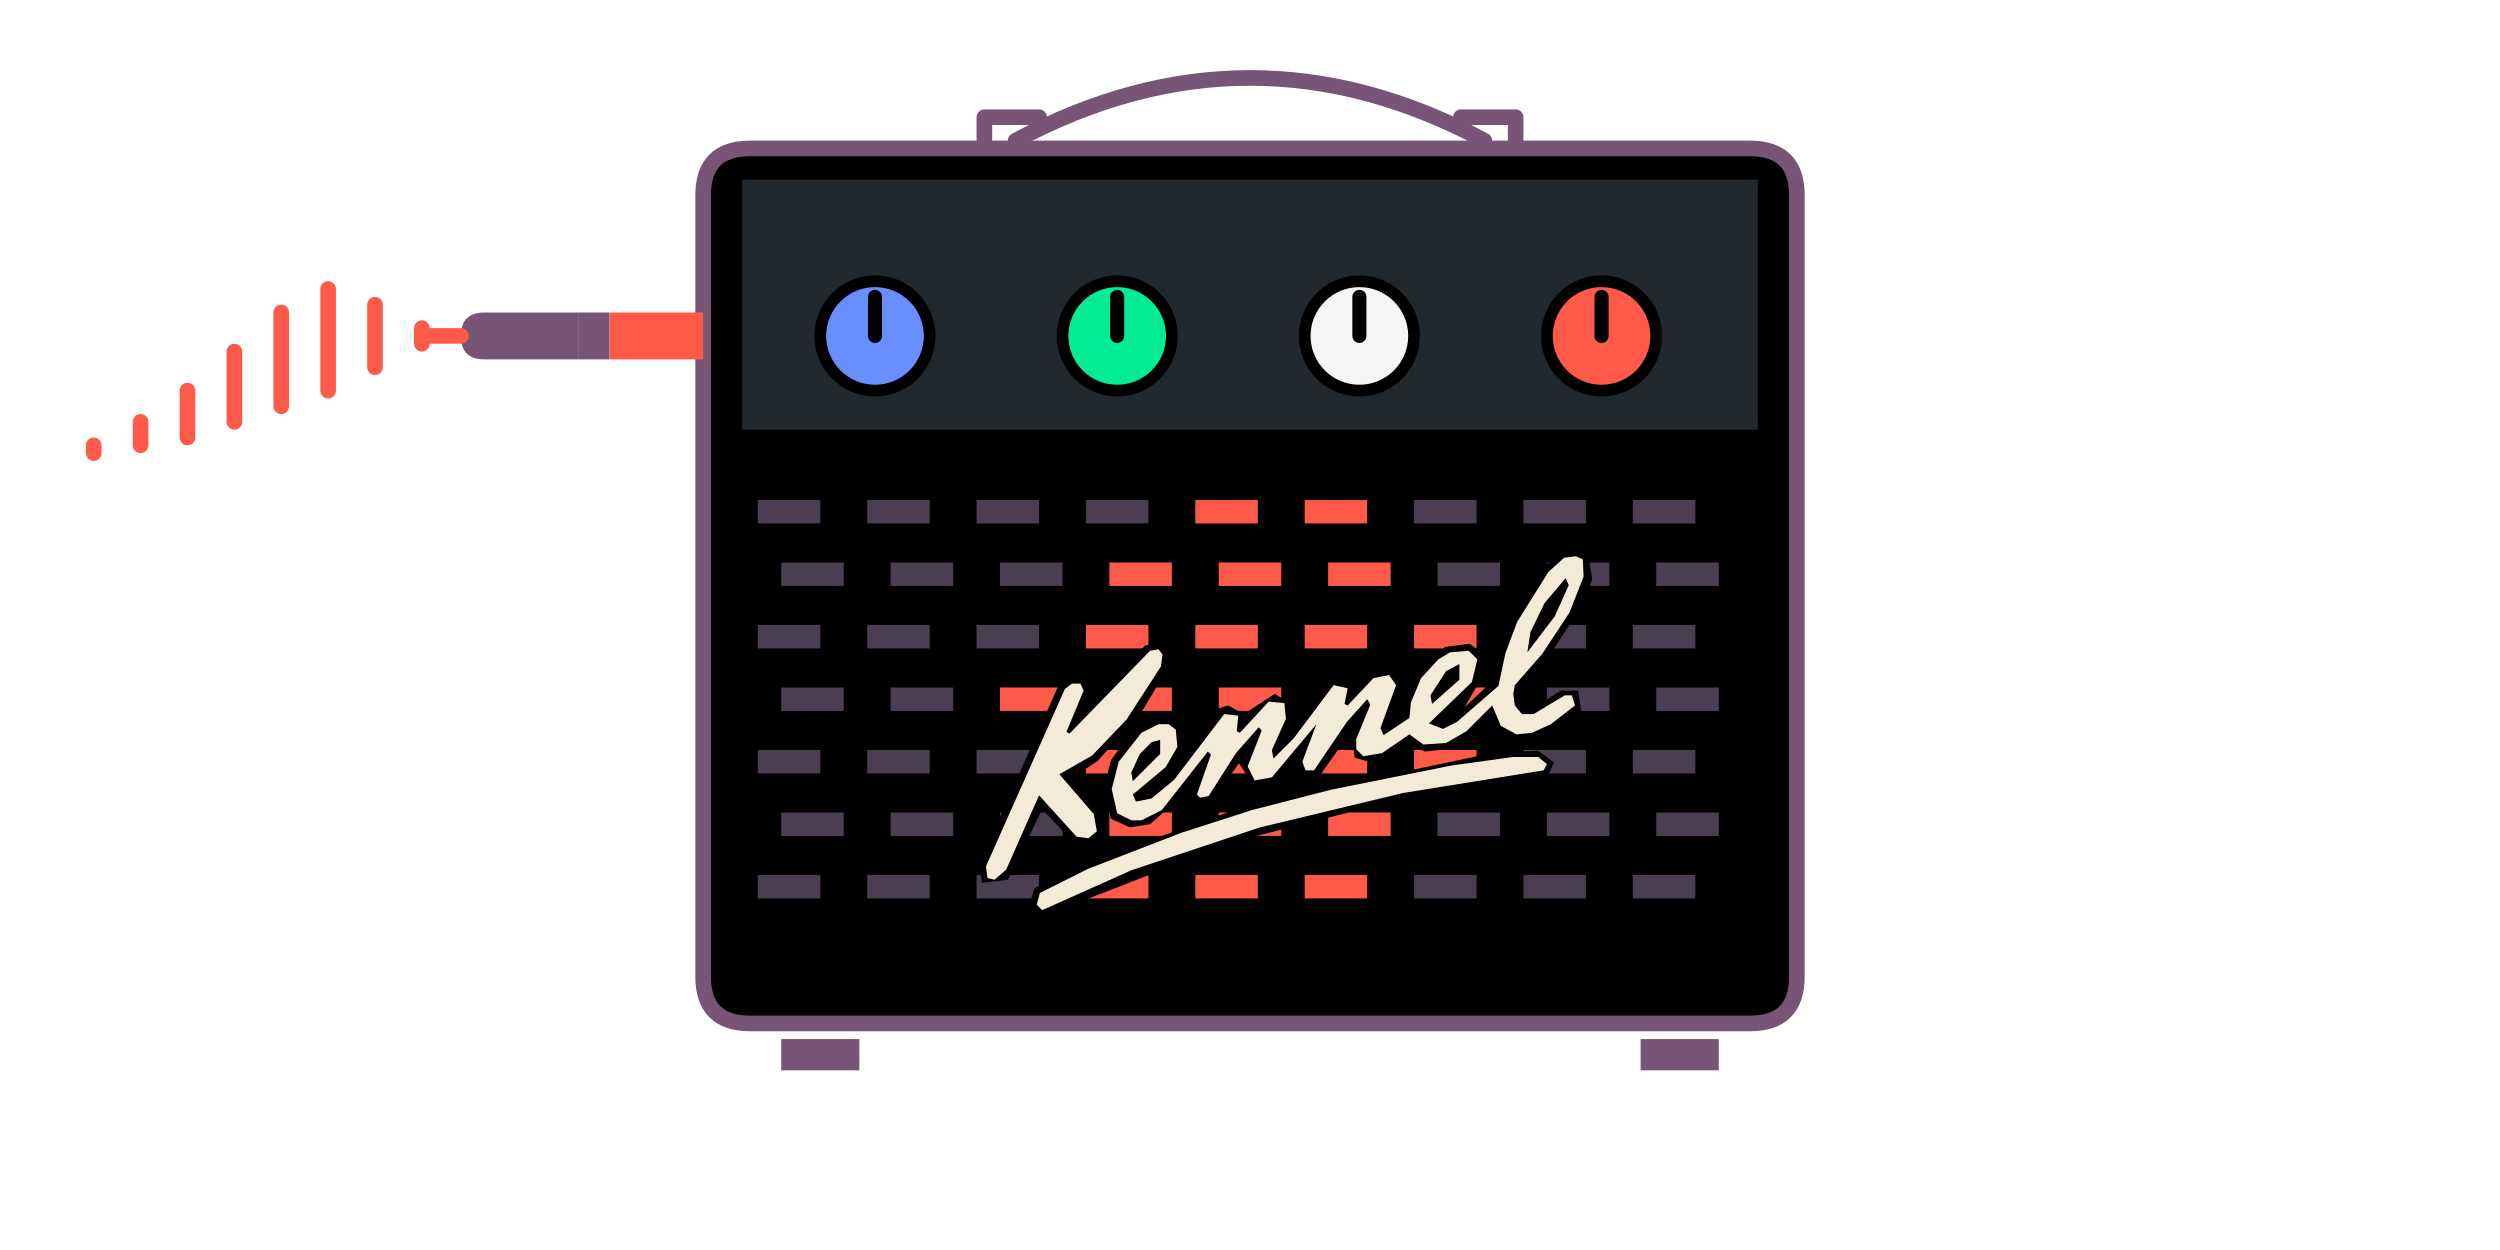
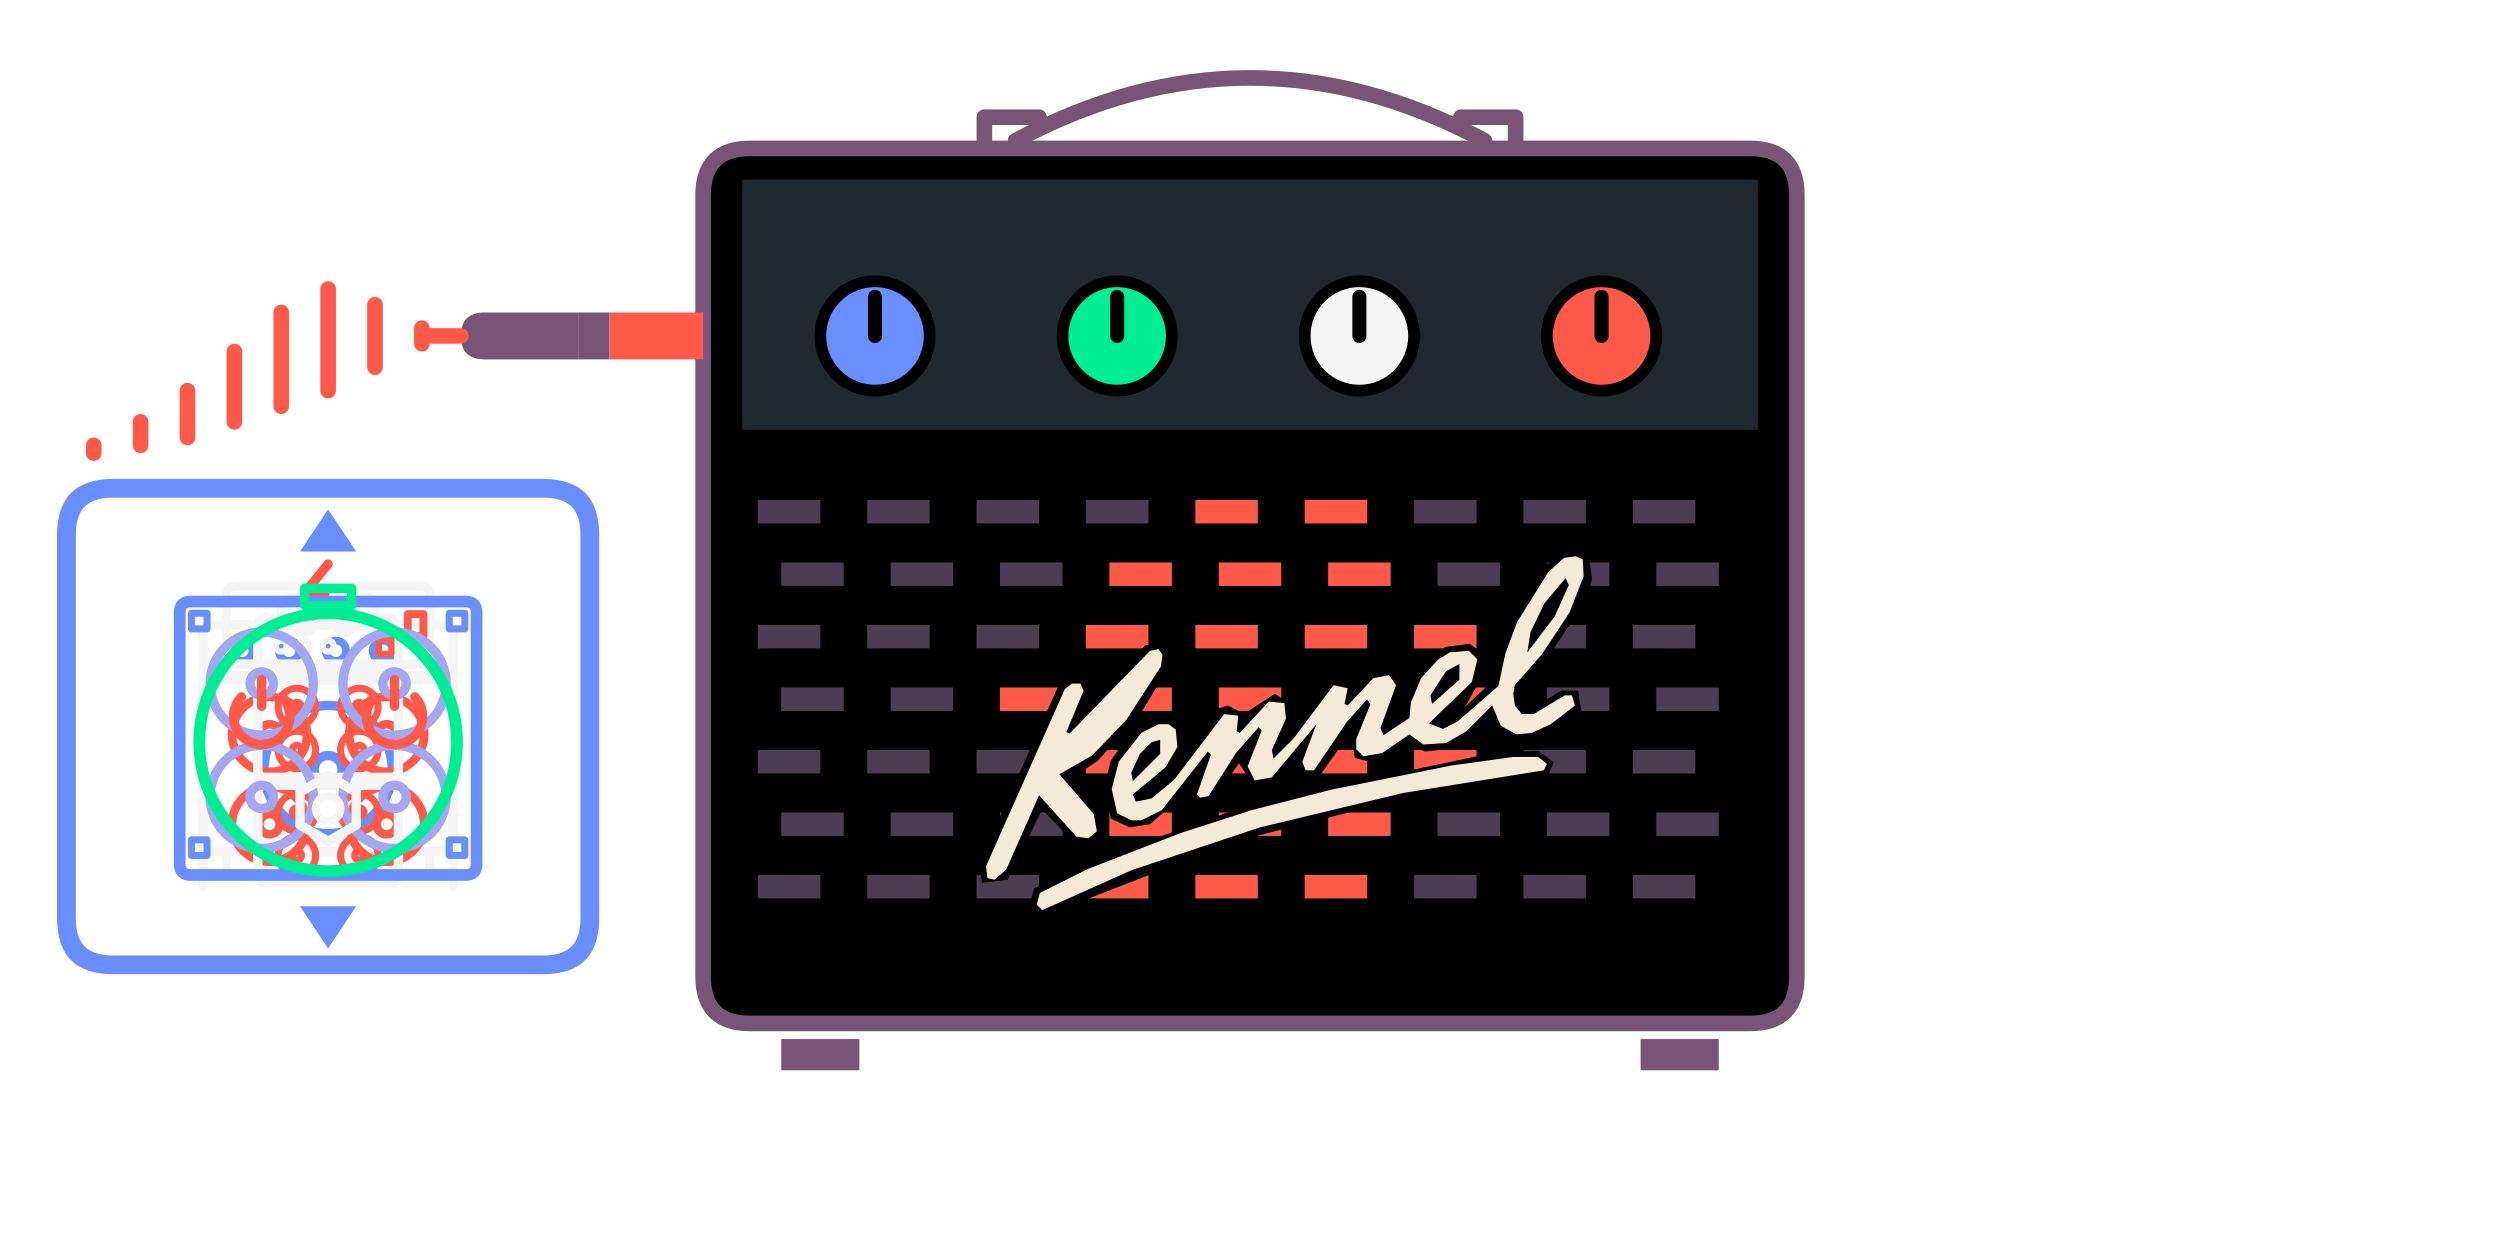
<svg xmlns="http://www.w3.org/2000/svg" width="320" height="160" viewBox="0 0 320 160">
  <path d="M130,18c20,-10.7,40,-10.7,60,0" fill="none" stroke="#785577" stroke-width="2" stroke-linecap="round" stroke-linejoin="round" />
  <path d="M126,18v-3h7" fill="none" stroke="#785577" stroke-width="2" stroke-linecap="round" stroke-linejoin="round" />
  <path d="M187,15h7v3" fill="none" stroke="#785577" stroke-width="2" stroke-linecap="round" stroke-linejoin="round" />
  <path d="M96,19h128c4,0,6,2,6,6v100c0,4,-2,6,-6,6h-128c-4,0,-6,-2,-6,-6v-100c0,-4,2,-6,6,-6z" fill="#000000" stroke="#785577" stroke-width="2" stroke-linecap="round" stroke-linejoin="round" />
  <path d="M95,23h130v32h-130z" fill="#22292e" />
  <path d="M100,133h10v4h-10z" fill="#785577" />
  <path d="M210,133h10v4h-10z" fill="#785577" />
  <path d="M97,64h8v3h-8z" fill="#4c3e52" />
  <path d="M111,64h8v3h-8z" fill="#4c3e52" />
  <path d="M125,64h8v3h-8z" fill="#4c3e52" />
  <path d="M139,64h8v3h-8z" fill="#4c3e52" />
  <path d="M181,64h8v3h-8z" fill="#4c3e52" />
  <path d="M195,64h8v3h-8z" fill="#4c3e52" />
  <path d="M209,64h8v3h-8z" fill="#4c3e52" />
  <path d="M100,72h8v3h-8z" fill="#4c3e52" />
  <path d="M114,72h8v3h-8z" fill="#4c3e52" />
  <path d="M128,72h8v3h-8z" fill="#4c3e52" />
  <path d="M184,72h8v3h-8z" fill="#4c3e52" />
  <path d="M198,72h8v3h-8z" fill="#4c3e52" />
  <path d="M212,72h8v3h-8z" fill="#4c3e52" />
  <path d="M97,80h8v3h-8z" fill="#4c3e52" />
  <path d="M111,80h8v3h-8z" fill="#4c3e52" />
  <path d="M125,80h8v3h-8z" fill="#4c3e52" />
  <path d="M195,80h8v3h-8z" fill="#4c3e52" />
  <path d="M209,80h8v3h-8z" fill="#4c3e52" />
  <path d="M100,88h8v3h-8z" fill="#4c3e52" />
  <path d="M114,88h8v3h-8z" fill="#4c3e52" />
  <path d="M198,88h8v3h-8z" fill="#4c3e52" />
  <path d="M212,88h8v3h-8z" fill="#4c3e52" />
  <path d="M97,96h8v3h-8z" fill="#4c3e52" />
  <path d="M111,96h8v3h-8z" fill="#4c3e52" />
  <path d="M125,96h8v3h-8z" fill="#4c3e52" />
  <path d="M195,96h8v3h-8z" fill="#4c3e52" />
  <path d="M209,96h8v3h-8z" fill="#4c3e52" />
  <path d="M100,104h8v3h-8z" fill="#4c3e52" />
  <path d="M114,104h8v3h-8z" fill="#4c3e52" />
  <path d="M128,104h8v3h-8z" fill="#4c3e52" />
  <path d="M184,104h8v3h-8z" fill="#4c3e52" />
  <path d="M198,104h8v3h-8z" fill="#4c3e52" />
  <path d="M212,104h8v3h-8z" fill="#4c3e52" />
  <path d="M97,112h8v3h-8z" fill="#4c3e52" />
  <path d="M111,112h8v3h-8z" fill="#4c3e52" />
  <path d="M125,112h8v3h-8z" fill="#4c3e52" />
  <path d="M181,112h8v3h-8z" fill="#4c3e52" />
  <path d="M195,112h8v3h-8z" fill="#4c3e52" />
  <path d="M209,112h8v3h-8z" fill="#4c3e52" />
  <g id="speaker">
    <path d="M153,64h8v3h-8z" fill="#ff5949" />
    <path d="M167,64h8v3h-8z" fill="#ff5949" />
    <path d="M142,72h8v3h-8z" fill="#ff5949" />
    <path d="M156,72h8v3h-8z" fill="#ff5949" />
    <path d="M170,72h8v3h-8z" fill="#ff5949" />
    <path d="M139,80h8v3h-8z" fill="#ff5949" />
    <path d="M153,80h8v3h-8z" fill="#ff5949" />
    <path d="M167,80h8v3h-8z" fill="#ff5949" />
    <path d="M181,80h8v3h-8z" fill="#ff5949" />
    <path d="M128,88h8v3h-8z" fill="#ff5949" />
    <path d="M142,88h8v3h-8z" fill="#ff5949" />
    <path d="M156,88h8v3h-8z" fill="#ff5949" />
    <path d="M170,88h8v3h-8z" fill="#ff5949" />
    <path d="M184,88h8v3h-8z" fill="#ff5949" />
    <path d="M139,96h8v3h-8z" fill="#ff5949" />
    <path d="M153,96h8v3h-8z" fill="#ff5949" />
    <path d="M167,96h8v3h-8z" fill="#ff5949" />
    <path d="M181,96h8v3h-8z" fill="#ff5949" />
    <path d="M142,104h8v3h-8z" fill="#ff5949" />
    <path d="M156,104h8v3h-8z" fill="#ff5949" />
    <path d="M170,104h8v3h-8z" fill="#ff5949" />
    <path d="M139,112h8v3h-8z" fill="#ff5949" />
    <path d="M153,112h8v3h-8z" fill="#ff5949" />
    <path d="M167,112h8v3h-8z" fill="#ff5949" />
  </g>
  <path d="M198.9,97.6l-2,-1.5l-5.5,0.2l-31.2,6.6l-21.6,7.7l-6.2,3.1l-0.7,2.4l1.5,1.3l24.9,-9.7l18,-4.6l22,-3.7z" fill="#000000" />
  <path d="M149,82.4l-2.4,0.2l-7.3,7.5l-0.4,-3.3l-3.3,0.7l-10.3,23.1l0.4,2.4l3.3,-0.4l4.4,-9l4.2,4.4l3.5,-0.9l-0.4,-3.5l-3.5,-4l3.3,-2.2l5.7,-6.4l3.3,-5.5z" fill="#000000" />
  <path d="M203.3,71l-2.4,-0.7l-3.3,2.2l-4.2,6.8l-2.4,7.9l-3.5,3.3l2.6,-4.6l-0.2,-2.2l-1.8,-1.3l-3.1,0.4l-3.1,2.4l-3.5,7l1.1,-4.8l-1.8,-2l-2.6,0.7l-1.8,1.8l-1.3,-1.1l-2,0.2l-4.8,6.4l0.2,-3.1l-2.2,-1.5l-4,2.6l-2,-1.1l-1.3,0.4l-4.6,6.2l-0.2,-4.2l-2.9,-0.9l-2.9,1.3l-3.1,4.2l-0.9,3.5l0.9,4l2.4,1.1l2.6,-0.4l4.8,-4.2l0.9,1.5h2l3.7,-5.1l2,3.1l2.9,-0.7l2.2,-2.2l0.9,1.3h2.4l4,-5.7l0.4,3.5l2.6,0.7l4.4,-2.4l2,0.9l3.5,-0.4l4.8,-3.5l3.5,2.6l5.1,-1.5l3.1,-2.4l-0.4,-2.6h-2.2l-3.5,2.2l-1.5,-1.5l8.1,-12.1l0.9,-2.9z" fill="#000000" />
  <path d="M198,97.8l-1.1,-0.9h-3.3l-7.9,1.1l-15.4,3.1l-10.1,2.6l-9,2.9l-11.9,4.6l-6.2,3.1l-0.4,1.5l0.7,0.7l11.4,-5.1l16.5,-5.5l18.3,-4.4l18,-2.9z" fill="#f4ead8" />
  <path d="M148.3,83.1l-1.1,0.2l-10.3,10.6l-0.4,-0.2l2.2,-5.3l-0.4,-0.9h-1.1l-0.9,0.7l-10.1,22.7l0.2,1.5l0.9,0.2l1.5,-1.3l4.2,-9.5l4.8,5.3l1.5,0.2l1.1,-0.9l-0.4,-2.2l-4.4,-5.1l4.2,-2.4l4.4,-4.6l4.4,-6.8l0.2,-1.5z" fill="#f4ead8" />
  <path d="M202.6,71.6l-0.9,-0.4l-1.5,0.2l-2,1.8l-4,6.4l-1.5,4l-0.9,4.2l-5.3,4.6l-1.8,0.9l-1.8,-0.7l5.5,-5.3l0.7,-2.9l-1.1,-1.1l-2.4,0.2l-1.5,0.9l-2.2,2.4l-1.3,3.1l-0.2,2l-3.3,2.2l-0.4,-0.9l2,-5.5l-0.9,-1.3l-2,0.4l-3.3,3.5l-0.4,-0.2l0.4,-2l-1.8,-0.4l-5.1,6.8l-2.6,2.6l-0.2,-1.1l1.8,-4l-0.2,-2l-2,-0.2l-3.7,4l-0.4,-0.2l0.2,-2l-1.8,-0.2l-6.4,8.4l-2.9,2.4l-2,0.4l-0.4,-0.9l4.2,-3.5l1.5,-2.6l-0.2,-2.2l-0.9,-0.7h-1.3l-2.2,1.1l-2.9,3.7l-0.9,3.5l0.7,3.1l1.8,0.9h1.3l2.6,-1.3l5.9,-7.5l0.4,0.4l-1.8,5.1l0.4,0.4l1.1,-0.2l3.5,-5.5l2.9,-3.3l0.4,0.4l-1.8,4.6l0.9,1.8l2.2,-0.4l5.7,-6.8l-1.8,4.8l0.4,1.1h1.1l4.2,-6.2l2.6,-2.9l0.4,0.7l-1.8,4.4v1.3l0.9,0.9l2.4,-0.4l3.5,-2.4l1.8,1.3l2.9,-0.2l2.6,-1.5l3.3,-3.3l1.1,2.6l2,1.1l2,-0.2l2.4,-1.1l3.1,-2.4l-0.4,-1.3h-0.9l-4,2.4h-1.5l-0.9,-1.1l-0.2,-1.5l0.2,-1.1l3.5,-4l3.5,-5.3l1.8,-4.6z" fill="#f4ead8" />
  <path d="M148.5,94.7v1.8l-3.5,3.5l-0.2,-1.1l1.1,-2.4l1.5,-1.5z" fill="#000000" />
  <path d="M186.8,85v2l-3.5,3.1l-0.2,-1.1l2,-3.1z" fill="#000000" />
  <path d="M200.4,74l0.4,0.9l-1.8,4l-3.5,4.6l0.4,-2.6l1.8,-3.7z" fill="#000000" />
  <circle cx="112" cy="43" r="7" fill="#698eff" stroke="#000000" stroke-width="1.5" />
  <g id="dial0">
    <path d="M112,43v-5" fill="none" stroke="#000000" stroke-width="1.8" stroke-linecap="round" stroke-linejoin="round" />
  </g>
  <circle cx="143" cy="43" r="7" fill="#00ed95" stroke="#000000" stroke-width="1.5" />
  <g id="dial1">
    <path d="M143,43v-5" fill="none" stroke="#000000" stroke-width="1.8" stroke-linecap="round" stroke-linejoin="round" />
  </g>
  <circle cx="174" cy="43" r="7" fill="#f5f5f5" stroke="#000000" stroke-width="1.5" />
  <g id="dial2">
    <path d="M174,43v-5" fill="none" stroke="#000000" stroke-width="1.8" stroke-linecap="round" stroke-linejoin="round" />
  </g>
  <circle cx="205" cy="43" r="7" fill="#ff5949" stroke="#000000" stroke-width="1.5" />
  <g id="dial3">
    <path d="M205,43v-5" fill="none" stroke="#000000" stroke-width="1.8" stroke-linecap="round" stroke-linejoin="round" />
  </g>
  <path d="M90,40h-12v6h12z" fill="#ff5949" />
  <path d="M78,40h-4v6h4z" fill="#785577" />
  <path d="M74,40h-12c-2,0,-3,1,-3,3c0,2,1,3,3,3h12z" fill="#785577" />
  <g id="input_wave">
    <path d="M12,58v-1" fill="none" stroke="#ff5949" stroke-width="2" stroke-linecap="round" stroke-linejoin="round" />
    <path d="M18,57v-3" fill="none" stroke="#ff5949" stroke-width="2" stroke-linecap="round" stroke-linejoin="round" />
    <path d="M24,56v-6" fill="none" stroke="#ff5949" stroke-width="2" stroke-linecap="round" stroke-linejoin="round" />
    <path d="M30,54v-9" fill="none" stroke="#ff5949" stroke-width="2" stroke-linecap="round" stroke-linejoin="round" />
    <path d="M36,52v-12" fill="none" stroke="#ff5949" stroke-width="2" stroke-linecap="round" stroke-linejoin="round" />
    <path d="M42,50v-13" fill="none" stroke="#ff5949" stroke-width="2" stroke-linecap="round" stroke-linejoin="round" />
    <path d="M48,47v-8" fill="none" stroke="#ff5949" stroke-width="2" stroke-linecap="round" stroke-linejoin="round" />
    <path d="M54,44v-2" fill="none" stroke="#ff5949" stroke-width="2" stroke-linecap="round" stroke-linejoin="round" />
    <path d="M54,43h5" fill="none" stroke="#ff5949" stroke-width="2" stroke-linecap="round" stroke-linejoin="round" />
  </g>
+   <g id="box_n">
+     <path d="M14,62H70C74,62,76,64,76,68V118C76,122,74,124,70,124H14C10,124,8,122,8,118V68C8,64,10,62,14,62z" fill="none" stroke="#a0a6ae" stroke-width="1.2" stroke-linecap="round" stroke-linejoin="round" />
+   </g>
+   <g id="box_h">
+     <path d="M14.5,62.5H69.5C73.5,62.5,75.5,64.5,75.5,68.5V117.5C75.5,121.5,73.5,123.5,69.5,123.5H14.5C10.5,123.5,8.5,121.5,8.5,117.5V68.5C8.5,64.5,10.5,62.5,14.5,62.5z" fill="none" stroke="#698eff" stroke-width="2.4" stroke-linecap="round" stroke-linejoin="round" />
+     <path d="M42,65.2L38.4,70.6H45.6z" fill="#698eff" />
+     <path d="M42,121.4L38.4,116H45.6z" fill="#698eff" />
+   </g>
+   <g id="icon0">
+     <path d="M27.2,80H56.8C57.6,80,58,80.4,58,81.2V107.8C58,108.6,57.6,109,56.8,109H27.2C26.4,109,26,108.6,26,107.8V81.2C26,80.4,26.4,80,27.2,80z" fill="none" stroke="#f5f5f5" stroke-width="1.2" stroke-linecap="round" stroke-linejoin="round" />
+     <path d="M37,76.5H47C47.667,76.5,48,76.833,48,77.5V79C48,79.667,47.667,80,47,80H37C36.333,80,36,79.667,36,79V77.5C36,76.833,36.333,76.5,37,76.5z" fill="none" stroke="#f5f5f5" stroke-width="1.2" stroke-linecap="round" stroke-linejoin="round" />
+     <path d="M26,86.5H58" fill="none" stroke="#f5f5f5" stroke-width="1.2" stroke-linecap="round" stroke-linejoin="round" />
+     <circle cx="31" cy="83.3" r="1.3" fill="none" stroke="#698eff" stroke-width="1" stroke-linecap="round" stroke-linejoin="round" />
+     <circle cx="37" cy="83.3" r="1.3" fill="none" stroke="#698eff" stroke-width="1" stroke-linecap="round" stroke-linejoin="round" />
+     <circle cx="43" cy="83.3" r="1.3" fill="none" stroke="#698eff" stroke-width="1" stroke-linecap="round" stroke-linejoin="round" />
+     <circle cx="49" cy="83.3" r="1.3" fill="none" stroke="#698eff" stroke-width="1" stroke-linecap="round" stroke-linejoin="round" />
+     <circle cx="42" cy="98.5" r="8.2" fill="none" stroke="#698eff" stroke-width="1.2" stroke-linecap="round" stroke-linejoin="round" />
+     <circle cx="42" cy="98.5" r="1.8" fill="none" stroke="#698eff" stroke-width="1.2" stroke-linecap="round" stroke-linejoin="round" />
+     <path d="M29,109v2M55,109v2" fill="none" stroke="#f5f5f5" stroke-width="1.2" stroke-linecap="round" stroke-linejoin="round" />
+   </g>
+   <g id="icon1">
+     <path d="M30.2,75H53.8C54.6,75,55,75.4,55,76.2V83.8C55,84.6,54.6,85,53.8,85H30.2C29.4,85,29,84.6,29,83.8V76.2C29,75.4,29.4,75,30.2,75z" fill="none" stroke="#f5f5f5" stroke-width="1.2" stroke-linecap="round" stroke-linejoin="round" />
+     <path d="M27.2,87H56.8C57.6,87,58,87.4,58,88.2V110.8C58,111.6,57.6,112,56.8,112H27.2C26.4,112,26,111.6,26,110.8V88.2C26,87.4,26.4,87,27.2,87z" fill="none" stroke="#f5f5f5" stroke-width="1.2" stroke-linecap="round" stroke-linejoin="round" />
+     <path d="M26,112v1.5M58,112v1.5" fill="none" stroke="#f5f5f5" stroke-width="1.2" stroke-linecap="round" stroke-linejoin="round" />
+     <circle cx="34" cy="80" r="1.1" fill="none" stroke="#f5f5f5" stroke-width="1" stroke-linecap="round" stroke-linejoin="round" />
+     <circle cx="39" cy="80" r="1.1" fill="none" stroke="#f5f5f5" stroke-width="1" stroke-linecap="round" stroke-linejoin="round" />
+     <circle cx="44" cy="80" r="1.1" fill="none" stroke="#f5f5f5" stroke-width="1" stroke-linecap="round" stroke-linejoin="round" />
+     <circle cx="49.5" cy="80" r="1.1" fill="none" stroke="#f5f5f5" stroke-width="1" stroke-linecap="round" stroke-linejoin="round" />
+     <path d="M52.2,78.6h2v2.8h-2z" fill="none" stroke="#ff5949" stroke-width="1" stroke-linecap="round" stroke-linejoin="round" />
+     <circle cx="34.5" cy="94" r="4.8" fill="none" stroke="#ff5949" stroke-width="1.1" stroke-linecap="round" stroke-linejoin="round" />
+     <circle cx="34.5" cy="94" r="1.3" fill="none" stroke="#ff5949" stroke-width="1.1" stroke-linecap="round" stroke-linejoin="round" />
+     <circle cx="34.5" cy="105.5" r="4.8" fill="none" stroke="#ff5949" stroke-width="1.1" stroke-linecap="round" stroke-linejoin="round" />
+     <circle cx="34.5" cy="105.5" r="1.3" fill="none" stroke="#ff5949" stroke-width="1.1" stroke-linecap="round" stroke-linejoin="round" />
+     <circle cx="49.5" cy="94" r="4.8" fill="none" stroke="#ff5949" stroke-width="1.1" stroke-linecap="round" stroke-linejoin="round" />
+     <circle cx="49.5" cy="94" r="1.3" fill="none" stroke="#ff5949" stroke-width="1.1" stroke-linecap="round" stroke-linejoin="round" />
+     <circle cx="49.5" cy="105.5" r="4.8" fill="none" stroke="#ff5949" stroke-width="1.1" stroke-linecap="round" stroke-linejoin="round" />
+     <circle cx="49.5" cy="105.5" r="1.3" fill="none" stroke="#ff5949" stroke-width="1.1" stroke-linecap="round" stroke-linejoin="round" />
+   </g>
+   <g id="icon2">
+     <path d="M42,72.2l-3,3.7h2.6l-2,3.4" fill="none" stroke="#ff5949" stroke-width="1.2" stroke-linecap="round" stroke-linejoin="round" />
+     <path d="M34,80H50C50.667,80,51,80.333,51,81V84.5C51,85.167,50.667,85.5,50,85.5H34C33.333,85.5,33,85.167,33,84.5V81C33,80.333,33.333,80,34,80z" fill="none" stroke="#f5f5f5" stroke-width="1.2" stroke-linecap="round" stroke-linejoin="round" />
+     <path d="M33,85.5v1.2M51,85.5v1.2" fill="none" stroke="#f5f5f5" stroke-width="1.2" stroke-linecap="round" stroke-linejoin="round" />
+     <path d="M34,87H50C50.667,87,51,87.333,51,88V98.5C51,99.167,50.667,99.5,50,99.5H34C33.333,99.5,33,99.167,33,98.5V88C33,87.333,33.333,87,34,87z" fill="none" stroke="#f5f5f5" stroke-width="1.2" stroke-linecap="round" stroke-linejoin="round" />
+     <path d="M34,100.5H50C50.667,100.5,51,100.833,51,101.5V112C51,112.667,50.667,113,50,113H34C33.333,113,33,112.667,33,112V101.5C33,100.833,33.333,100.5,34,100.5z" fill="none" stroke="#f5f5f5" stroke-width="1.2" stroke-linecap="round" stroke-linejoin="round" />
+     <circle cx="38" cy="90.5" r="2.4" fill="none" stroke="#ff5949" stroke-width="0.9" stroke-linecap="round" stroke-linejoin="round" />
+     <circle cx="38" cy="90.5" r="0.6" fill="none" stroke="#ff5949" stroke-width="0.9" stroke-linecap="round" stroke-linejoin="round" />
+     <circle cx="38" cy="96" r="2.4" fill="none" stroke="#ff5949" stroke-width="0.9" stroke-linecap="round" stroke-linejoin="round" />
+     <circle cx="38" cy="96" r="0.6" fill="none" stroke="#ff5949" stroke-width="0.9" stroke-linecap="round" stroke-linejoin="round" />
+     <circle cx="46" cy="90.5" r="2.4" fill="none" stroke="#ff5949" stroke-width="0.9" stroke-linecap="round" stroke-linejoin="round" />
+     <circle cx="46" cy="90.5" r="0.6" fill="none" stroke="#ff5949" stroke-width="0.9" stroke-linecap="round" stroke-linejoin="round" />
+     <circle cx="46" cy="96" r="2.4" fill="none" stroke="#ff5949" stroke-width="0.9" stroke-linecap="round" stroke-linejoin="round" />
+     <circle cx="46" cy="96" r="0.6" fill="none" stroke="#ff5949" stroke-width="0.9" stroke-linecap="round" stroke-linejoin="round" />
+     <circle cx="38" cy="104.0" r="2.4" fill="none" stroke="#ff5949" stroke-width="0.9" stroke-linecap="round" stroke-linejoin="round" />
+     <circle cx="38" cy="104.0" r="0.6" fill="none" stroke="#ff5949" stroke-width="0.9" stroke-linecap="round" stroke-linejoin="round" />
+     <circle cx="38" cy="109.5" r="2.4" fill="none" stroke="#ff5949" stroke-width="0.9" stroke-linecap="round" stroke-linejoin="round" />
+     <circle cx="38" cy="109.5" r="0.6" fill="none" stroke="#ff5949" stroke-width="0.9" stroke-linecap="round" stroke-linejoin="round" />
+     <circle cx="46" cy="104.0" r="2.4" fill="none" stroke="#ff5949" stroke-width="0.9" stroke-linecap="round" stroke-linejoin="round" />
+     <circle cx="46" cy="104.0" r="0.6" fill="none" stroke="#ff5949" stroke-width="0.9" stroke-linecap="round" stroke-linejoin="round" />
+     <circle cx="46" cy="109.5" r="2.4" fill="none" stroke="#ff5949" stroke-width="0.9" stroke-linecap="round" stroke-linejoin="round" />
+     <circle cx="46" cy="109.5" r="0.6" fill="none" stroke="#ff5949" stroke-width="0.9" stroke-linecap="round" stroke-linejoin="round" />
+     <circle cx="36" cy="82.7" r="0.7" fill="none" stroke="#f5f5f5" stroke-width="0.8" stroke-linecap="round" stroke-linejoin="round" />
+     <circle cx="39" cy="82.7" r="0.7" fill="none" stroke="#f5f5f5" stroke-width="0.8" stroke-linecap="round" stroke-linejoin="round" />
+     <circle cx="42" cy="82.7" r="0.7" fill="none" stroke="#f5f5f5" stroke-width="0.8" stroke-linecap="round" stroke-linejoin="round" />
+     <path d="M48.5,81.7h1.6v2h-1.6z" fill="none" stroke="#ff5949" stroke-width="0.8" stroke-linecap="round" stroke-linejoin="round" />
+   </g>
+   <g id="icon3">
+     <path d="M24.4,77H59.6C60.533,77,61,77.467,61,78.4V110.6C61,111.533,60.533,112,59.6,112H24.4C23.467,112,23,111.533,23,110.6V78.4C23,77.467,23.467,77,24.4,77z" fill="none" stroke="#698eff" stroke-width="1.5" stroke-linecap="round" stroke-linejoin="round" />
+     <path d="M24.5,78.5h2v2h-2z" fill="none" stroke="#698eff" stroke-width="0.9" stroke-linecap="round" stroke-linejoin="round" />
+     <path d="M57.5,78.5h2v2h-2z" fill="none" stroke="#698eff" stroke-width="0.9" stroke-linecap="round" stroke-linejoin="round" />
+     <path d="M24.5,107.5h2v2h-2z" fill="none" stroke="#698eff" stroke-width="0.9" stroke-linecap="round" stroke-linejoin="round" />
+     <path d="M57.5,107.5h2v2h-2z" fill="none" stroke="#698eff" stroke-width="0.9" stroke-linecap="round" stroke-linejoin="round" />
+     <circle cx="33.5" cy="87.5" r="6.6" fill="none" stroke="#a4a6f0" stroke-width="1.2" stroke-linecap="round" stroke-linejoin="round" />
+     <circle cx="33.5" cy="87.5" r="1.5" fill="none" stroke="#a4a6f0" stroke-width="1.2" stroke-linecap="round" stroke-linejoin="round" />
+     <circle cx="33.5" cy="102" r="6.6" fill="none" stroke="#a4a6f0" stroke-width="1.2" stroke-linecap="round" stroke-linejoin="round" />
+     <circle cx="33.5" cy="102" r="1.5" fill="none" stroke="#a4a6f0" stroke-width="1.2" stroke-linecap="round" stroke-linejoin="round" />
+     <circle cx="50.5" cy="87.5" r="6.6" fill="none" stroke="#a4a6f0" stroke-width="1.2" stroke-linecap="round" stroke-linejoin="round" />
+     <circle cx="50.5" cy="87.5" r="1.5" fill="none" stroke="#a4a6f0" stroke-width="1.2" stroke-linecap="round" stroke-linejoin="round" />
+     <circle cx="50.5" cy="102" r="6.6" fill="none" stroke="#a4a6f0" stroke-width="1.2" stroke-linecap="round" stroke-linejoin="round" />
+     <circle cx="50.5" cy="102" r="1.5" fill="none" stroke="#a4a6f0" stroke-width="1.2" stroke-linecap="round" stroke-linejoin="round" />
+   </g>
+   <g id="icon4">
+     <circle cx="42" cy="95" r="16.5" fill="none" stroke="#00ed95" stroke-width="1.5" stroke-linecap="round" stroke-linejoin="round" />
+     <path d="M39,77.5h6v-2.2h-6z" fill="none" stroke="#00ed95" stroke-width="1.2" stroke-linecap="round" stroke-linejoin="round" />
+     <path d="M30.9,89.2C29.539,90.621,29.571,92.872,30.973,94.254C32.374,95.635,34.626,95.635,36.027,94.254C37.429,92.872,37.461,90.621,36.1,89.2" fill="none" stroke="#ff5949" stroke-width="1.2" stroke-linecap="round" stroke-linejoin="round" />
+     <path d="M33.5,87v3.4" fill="none" stroke="#ff5949" stroke-width="1.2" stroke-linecap="round" stroke-linejoin="round" />
+     <path d="M47.9,89.2C46.539,90.621,46.571,92.872,47.973,94.254C49.374,95.635,51.626,95.635,53.027,94.254C54.429,92.872,54.461,90.621,53.1,89.2" fill="none" stroke="#ff5949" stroke-width="1.2" stroke-linecap="round" stroke-linejoin="round" />
+     <path d="M50.5,87v3.4" fill="none" stroke="#ff5949" stroke-width="1.2" stroke-linecap="round" stroke-linejoin="round" />
+     <path d="M45.6,105.6L42.0,107.7L38.4,105.6L38.4,101.4L42.0,99.3L45.6,101.4z" fill="none" stroke="#f5f5f5" stroke-width="1.2" stroke-linecap="round" stroke-linejoin="round" />
+     <circle cx="42" cy="103.5" r="1.6" fill="none" stroke="#f5f5f5" stroke-width="1" stroke-linecap="round" stroke-linejoin="round" />
+   </g>
</svg>
